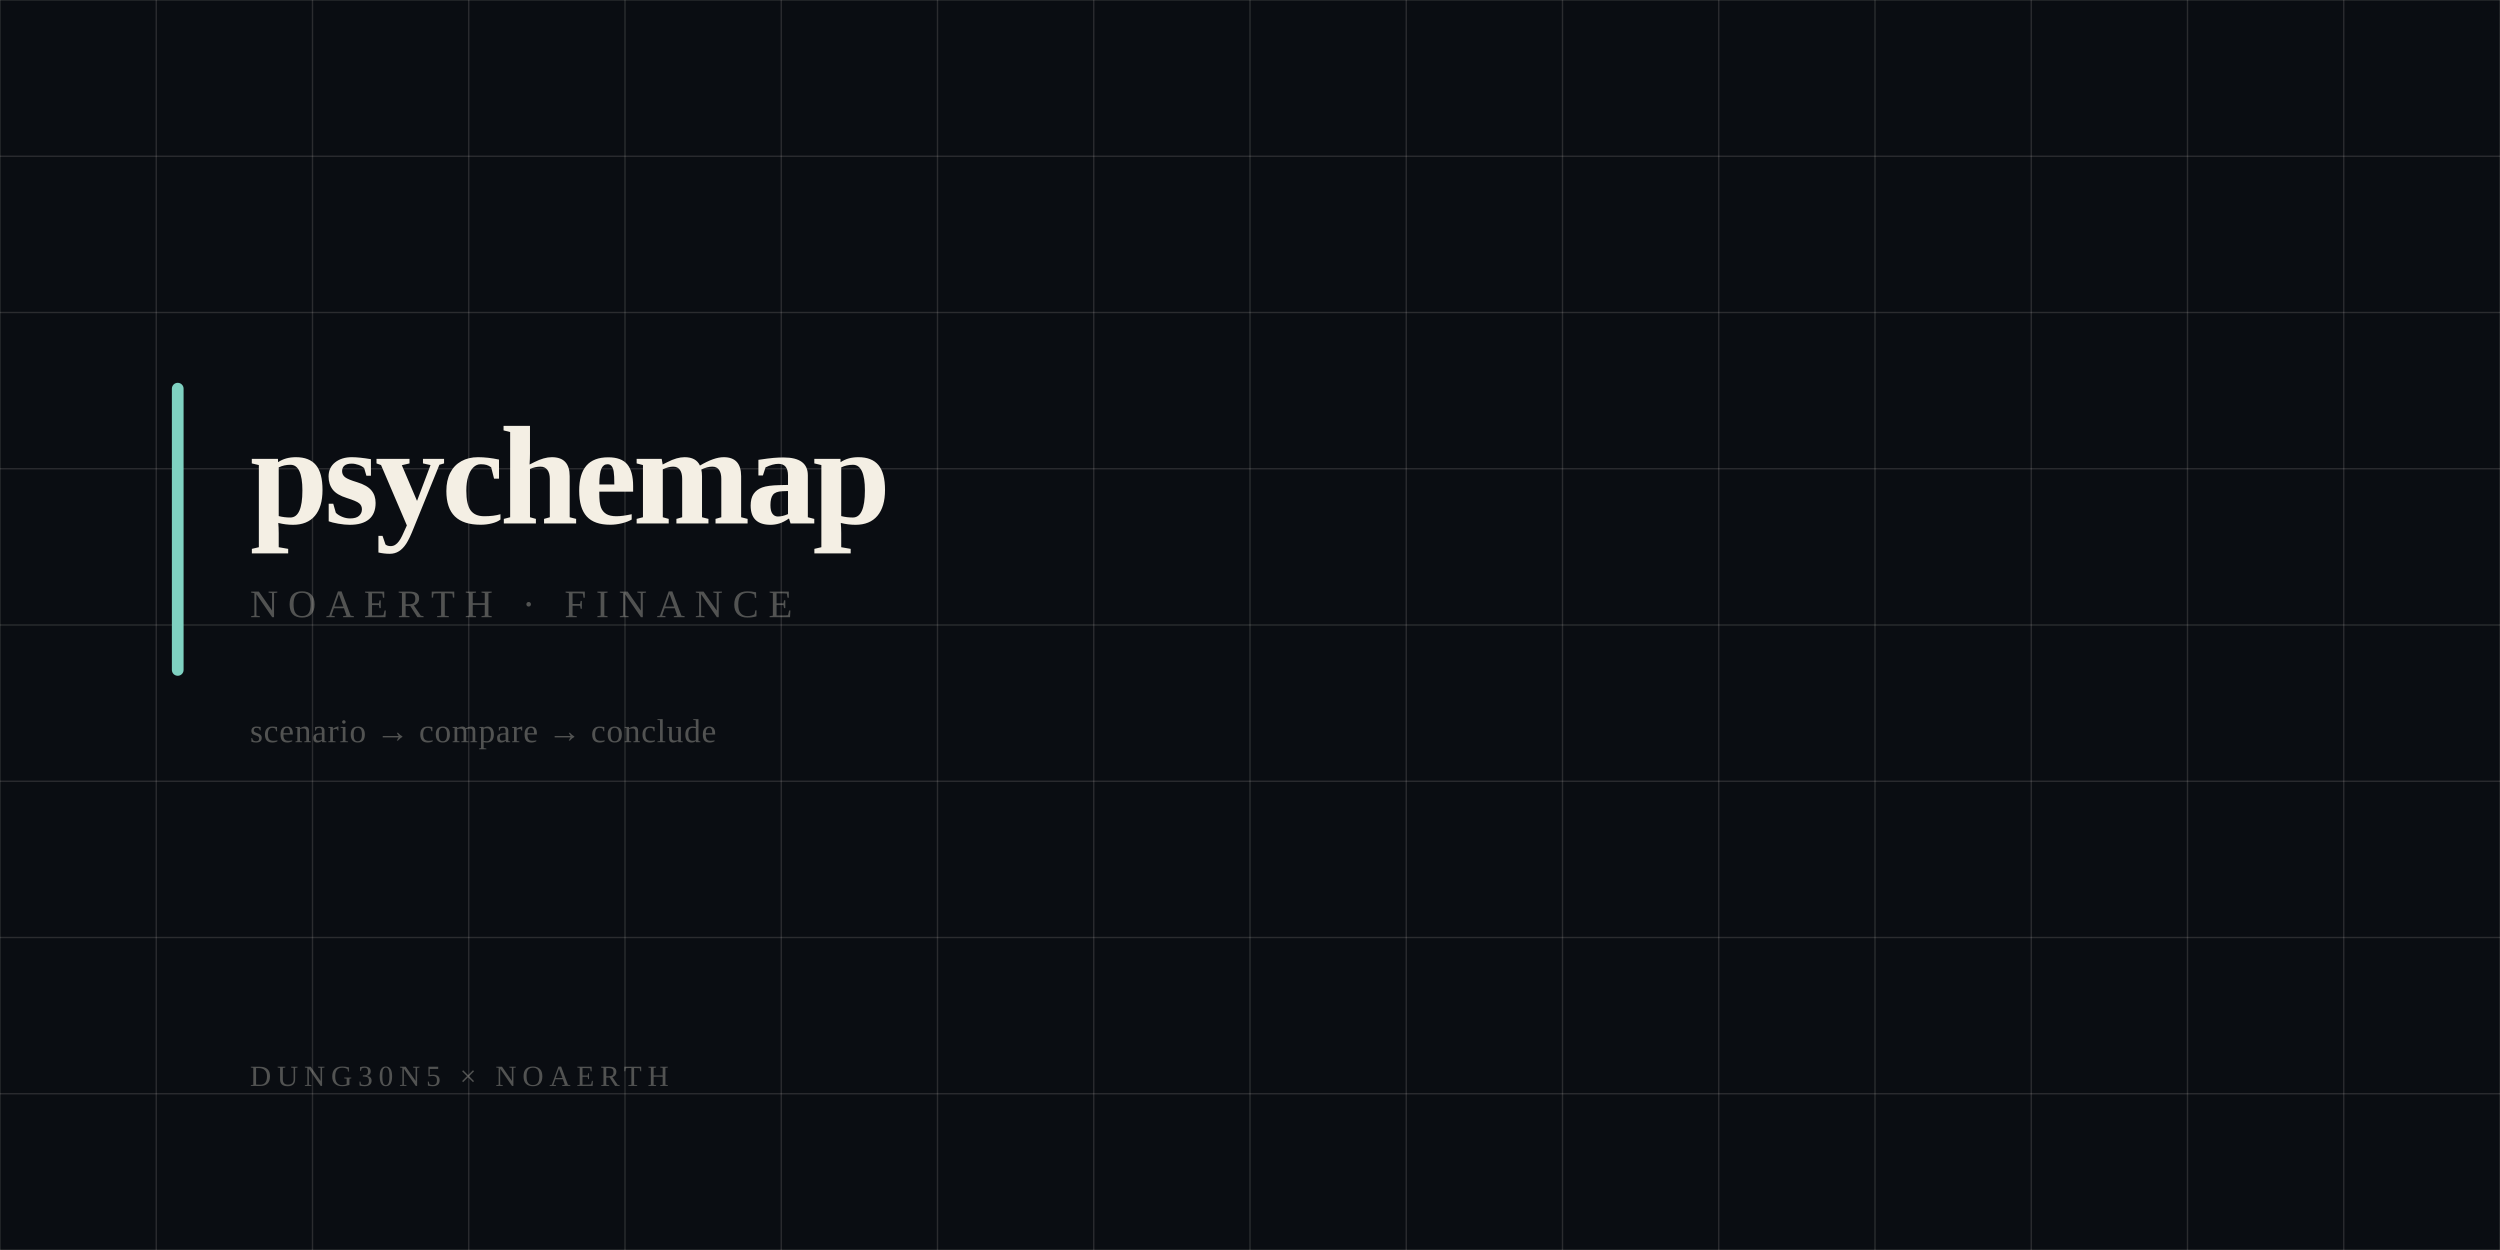
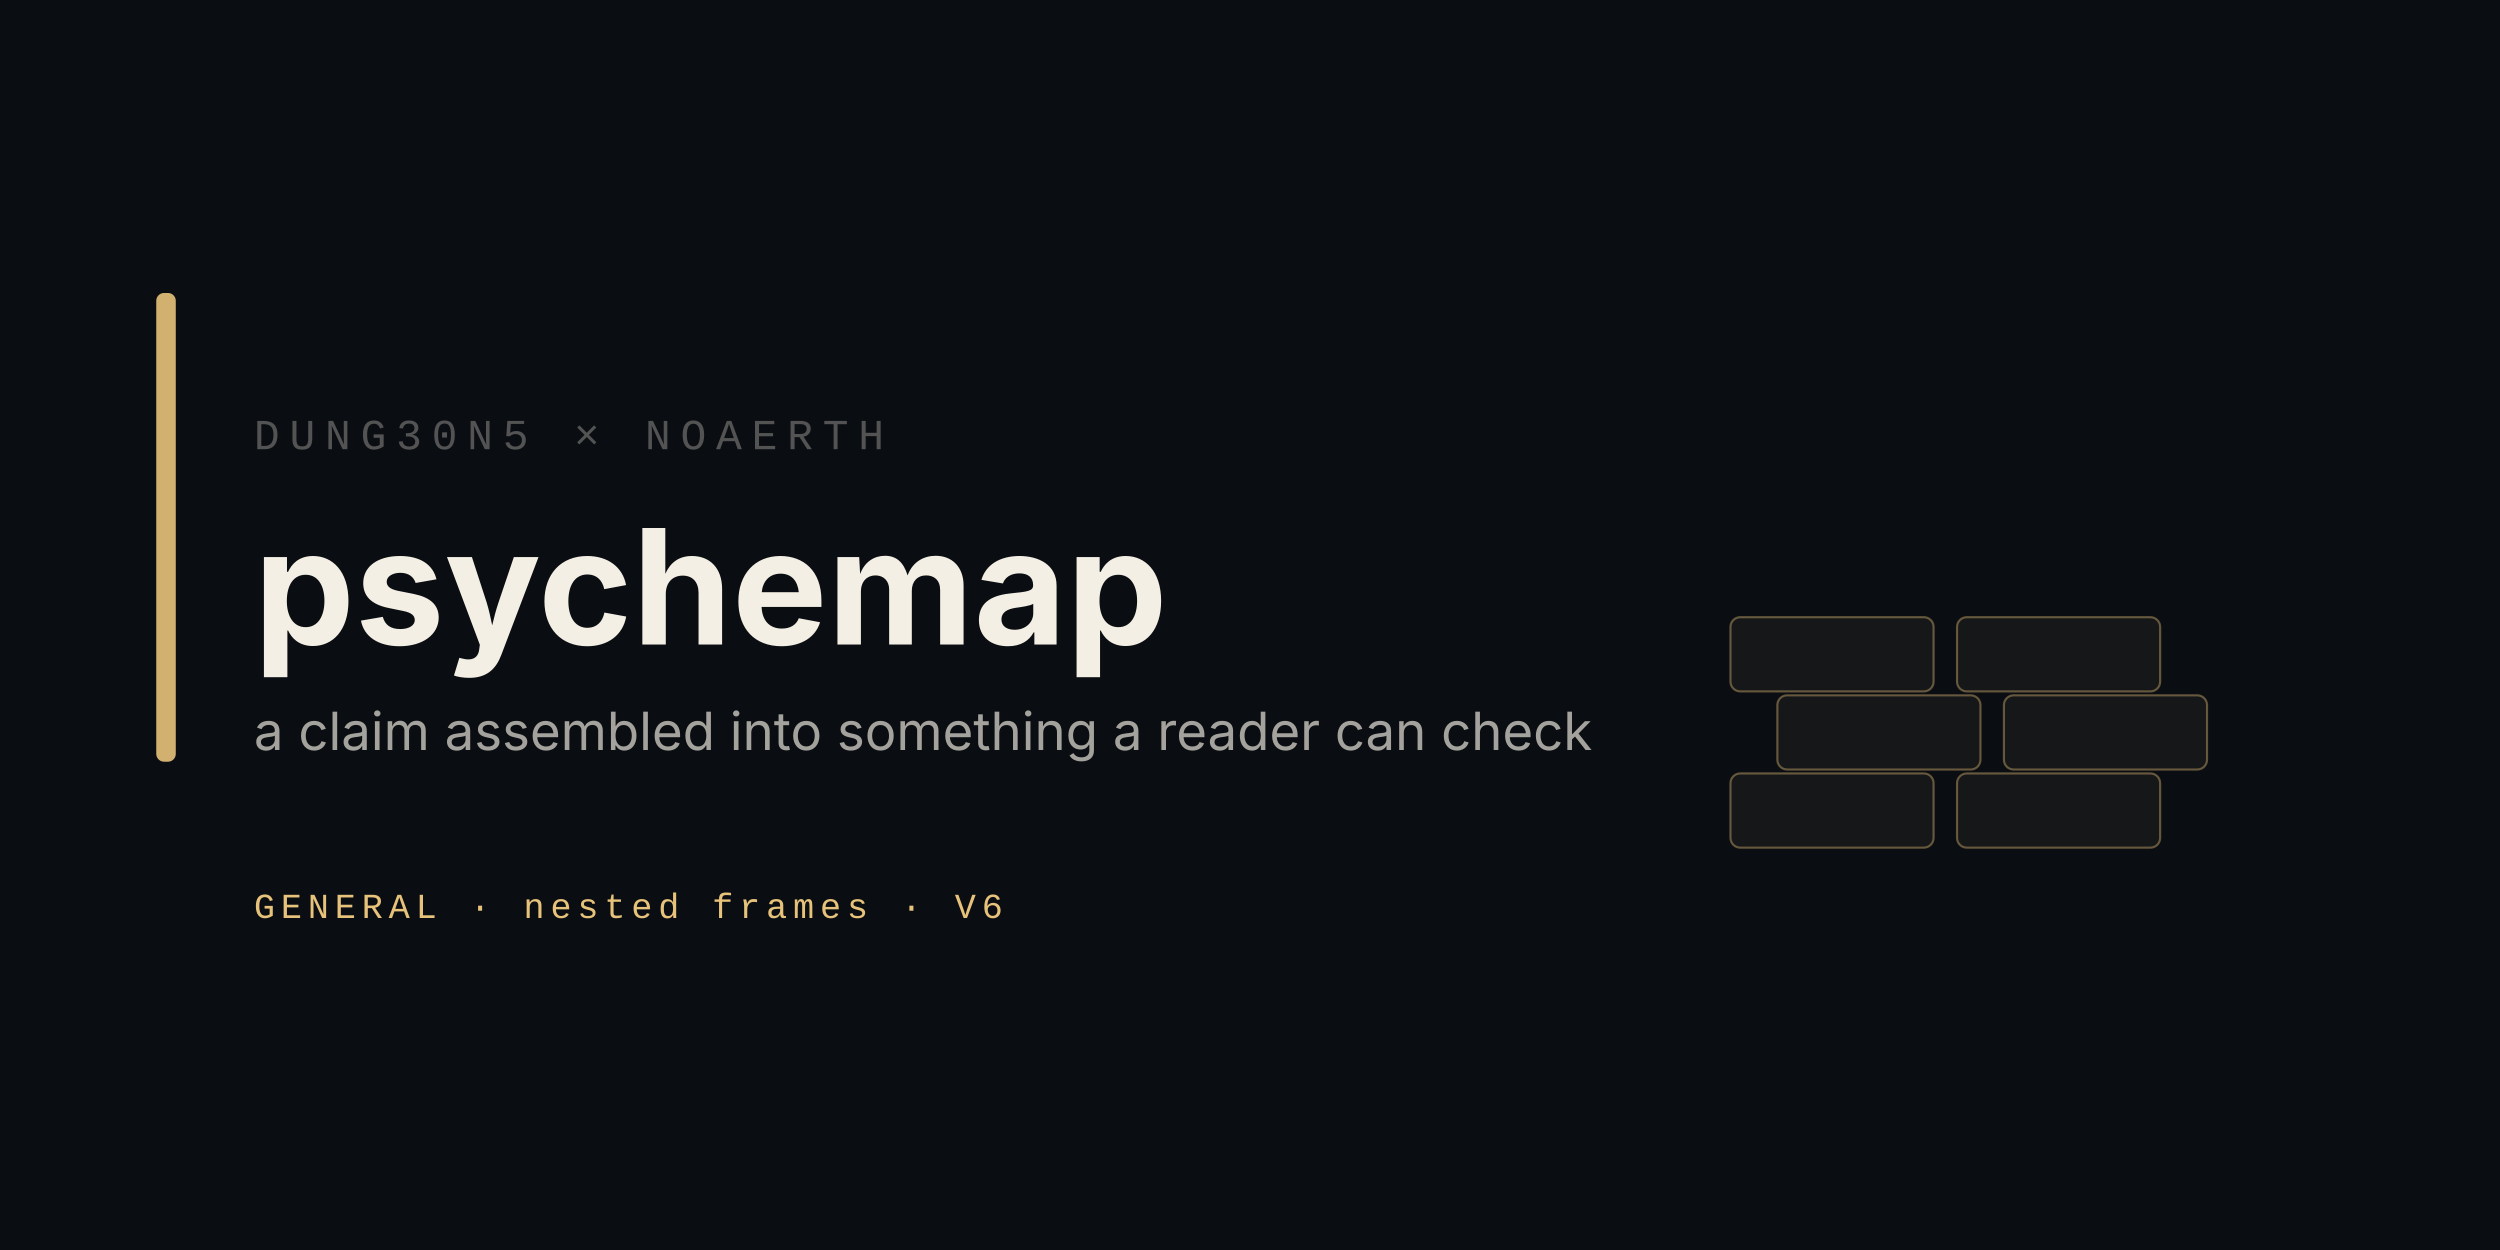
- <svg xmlns="http://www.w3.org/2000/svg" viewBox="0 0 1280 640" width="1280" height="640" role="img" aria-label="psychemap — NOAERTH project card.">
+ <svg xmlns="http://www.w3.org/2000/svg" viewBox="0 0 1280 640" width="1280" height="640" role="img" aria-label="psychemap project card">
  <rect width="1280" height="640" fill="#0a0d12" />
-   <line x1="0" y1="0" x2="0" y2="640" stroke="#f4efe424" stroke-width="0.7" />
-   <line x1="80" y1="0" x2="80" y2="640" stroke="#f4efe424" stroke-width="0.7" />
-   <line x1="160" y1="0" x2="160" y2="640" stroke="#f4efe424" stroke-width="0.7" />
-   <line x1="240" y1="0" x2="240" y2="640" stroke="#f4efe424" stroke-width="0.7" />
-   <line x1="320" y1="0" x2="320" y2="640" stroke="#f4efe424" stroke-width="0.7" />
-   <line x1="400" y1="0" x2="400" y2="640" stroke="#f4efe424" stroke-width="0.7" />
-   <line x1="480" y1="0" x2="480" y2="640" stroke="#f4efe424" stroke-width="0.7" />
-   <line x1="560" y1="0" x2="560" y2="640" stroke="#f4efe424" stroke-width="0.7" />
-   <line x1="640" y1="0" x2="640" y2="640" stroke="#f4efe424" stroke-width="0.7" />
-   <line x1="720" y1="0" x2="720" y2="640" stroke="#f4efe424" stroke-width="0.7" />
-   <line x1="800" y1="0" x2="800" y2="640" stroke="#f4efe424" stroke-width="0.7" />
-   <line x1="880" y1="0" x2="880" y2="640" stroke="#f4efe424" stroke-width="0.7" />
-   <line x1="960" y1="0" x2="960" y2="640" stroke="#f4efe424" stroke-width="0.7" />
-   <line x1="1040" y1="0" x2="1040" y2="640" stroke="#f4efe424" stroke-width="0.7" />
-   <line x1="1120" y1="0" x2="1120" y2="640" stroke="#f4efe424" stroke-width="0.7" />
-   <line x1="1200" y1="0" x2="1200" y2="640" stroke="#f4efe424" stroke-width="0.7" />
-   <line x1="1280" y1="0" x2="1280" y2="640" stroke="#f4efe424" stroke-width="0.7" />
-   <line x1="0" y1="0" x2="1280" y2="0" stroke="#f4efe424" stroke-width="0.7" />
-   <line x1="0" y1="80" x2="1280" y2="80" stroke="#f4efe424" stroke-width="0.7" />
-   <line x1="0" y1="160" x2="1280" y2="160" stroke="#f4efe424" stroke-width="0.7" />
-   <line x1="0" y1="240" x2="1280" y2="240" stroke="#f4efe424" stroke-width="0.7" />
-   <line x1="0" y1="320" x2="1280" y2="320" stroke="#f4efe424" stroke-width="0.7" />
-   <line x1="0" y1="400" x2="1280" y2="400" stroke="#f4efe424" stroke-width="0.7" />
-   <line x1="0" y1="480" x2="1280" y2="480" stroke="#f4efe424" stroke-width="0.7" />
-   <line x1="0" y1="560" x2="1280" y2="560" stroke="#f4efe424" stroke-width="0.7" />
-   <line x1="0" y1="640" x2="1280" y2="640" stroke="#f4efe424" stroke-width="0.7" />
-   <rect x="88" y="196" width="6" height="150" rx="3" fill="#7fd1c1" />
-   <text x="128" y="268" fill="#f4efe4" font-size="72" font-weight="680" letter-spacing="-2">psychemap</text>
-   <text x="128" y="316" fill="#f4efe44f" font-size="20" letter-spacing="5">NOAERTH · FINANCE</text>
-   <text x="128" y="380" fill="#f4efe44f" font-size="17" letter-spacing="0.4">scenario → compare → conclude</text>
-   <text x="128" y="556" fill="#f4efe44f" font-size="15" letter-spacing="3">DUNG30N5 × NOAERTH</text>
+   <rect x="886" y="396" width="104" height="38" rx="5" fill="#e7c27a" fill-opacity="0.06" stroke="#e7c27a" stroke-width="1.1" stroke-opacity="0.4" />
+   <rect x="1002" y="396" width="104" height="38" rx="5" fill="#e7c27a" fill-opacity="0.06" stroke="#e7c27a" stroke-width="1.1" stroke-opacity="0.4" />
+   <rect x="910" y="356" width="104" height="38" rx="5" fill="#e7c27a" fill-opacity="0.06" stroke="#e7c27a" stroke-width="1.1" stroke-opacity="0.4" />
+   <rect x="1026" y="356" width="104" height="38" rx="5" fill="#e7c27a" fill-opacity="0.06" stroke="#e7c27a" stroke-width="1.1" stroke-opacity="0.4" />
+   <rect x="886" y="316" width="104" height="38" rx="5" fill="#e7c27a" fill-opacity="0.06" stroke="#e7c27a" stroke-width="1.1" stroke-opacity="0.4" />
+   <rect x="1002" y="316" width="104" height="38" rx="5" fill="#e7c27a" fill-opacity="0.06" stroke="#e7c27a" stroke-width="1.1" stroke-opacity="0.4" />
+   <rect x="80" y="150" width="10" height="240" rx="4" fill="#e7c27a" opacity="0.9" />
+   <text x="130" y="230" font-family="ui-monospace, SFMono-Regular, Menlo, Monaco, Consolas, 'Liberation Mono', monospace" font-size="22" letter-spacing="5" fill="#f4efe44f">DUNG30N5 × NOAERTH</text>
+   <text x="130" y="330" font-family="-apple-system, BlinkMacSystemFont, 'Segoe UI', Inter, Helvetica, Arial, sans-serif" font-size="82" font-weight="700" fill="#f4efe4">psychemap</text>
+   <text x="130" y="384" font-family="-apple-system, BlinkMacSystemFont, 'Segoe UI', Inter, Helvetica, Arial, sans-serif" font-size="27" fill="#f4efe4a8">a claim assembled into something a reader can check</text>
+   <text x="130" y="470" font-family="ui-monospace, SFMono-Regular, Menlo, Monaco, Consolas, 'Liberation Mono', monospace" font-size="18" fill="#e7c27a" letter-spacing="3">GENERAL · nested frames · V6</text>
</svg>
